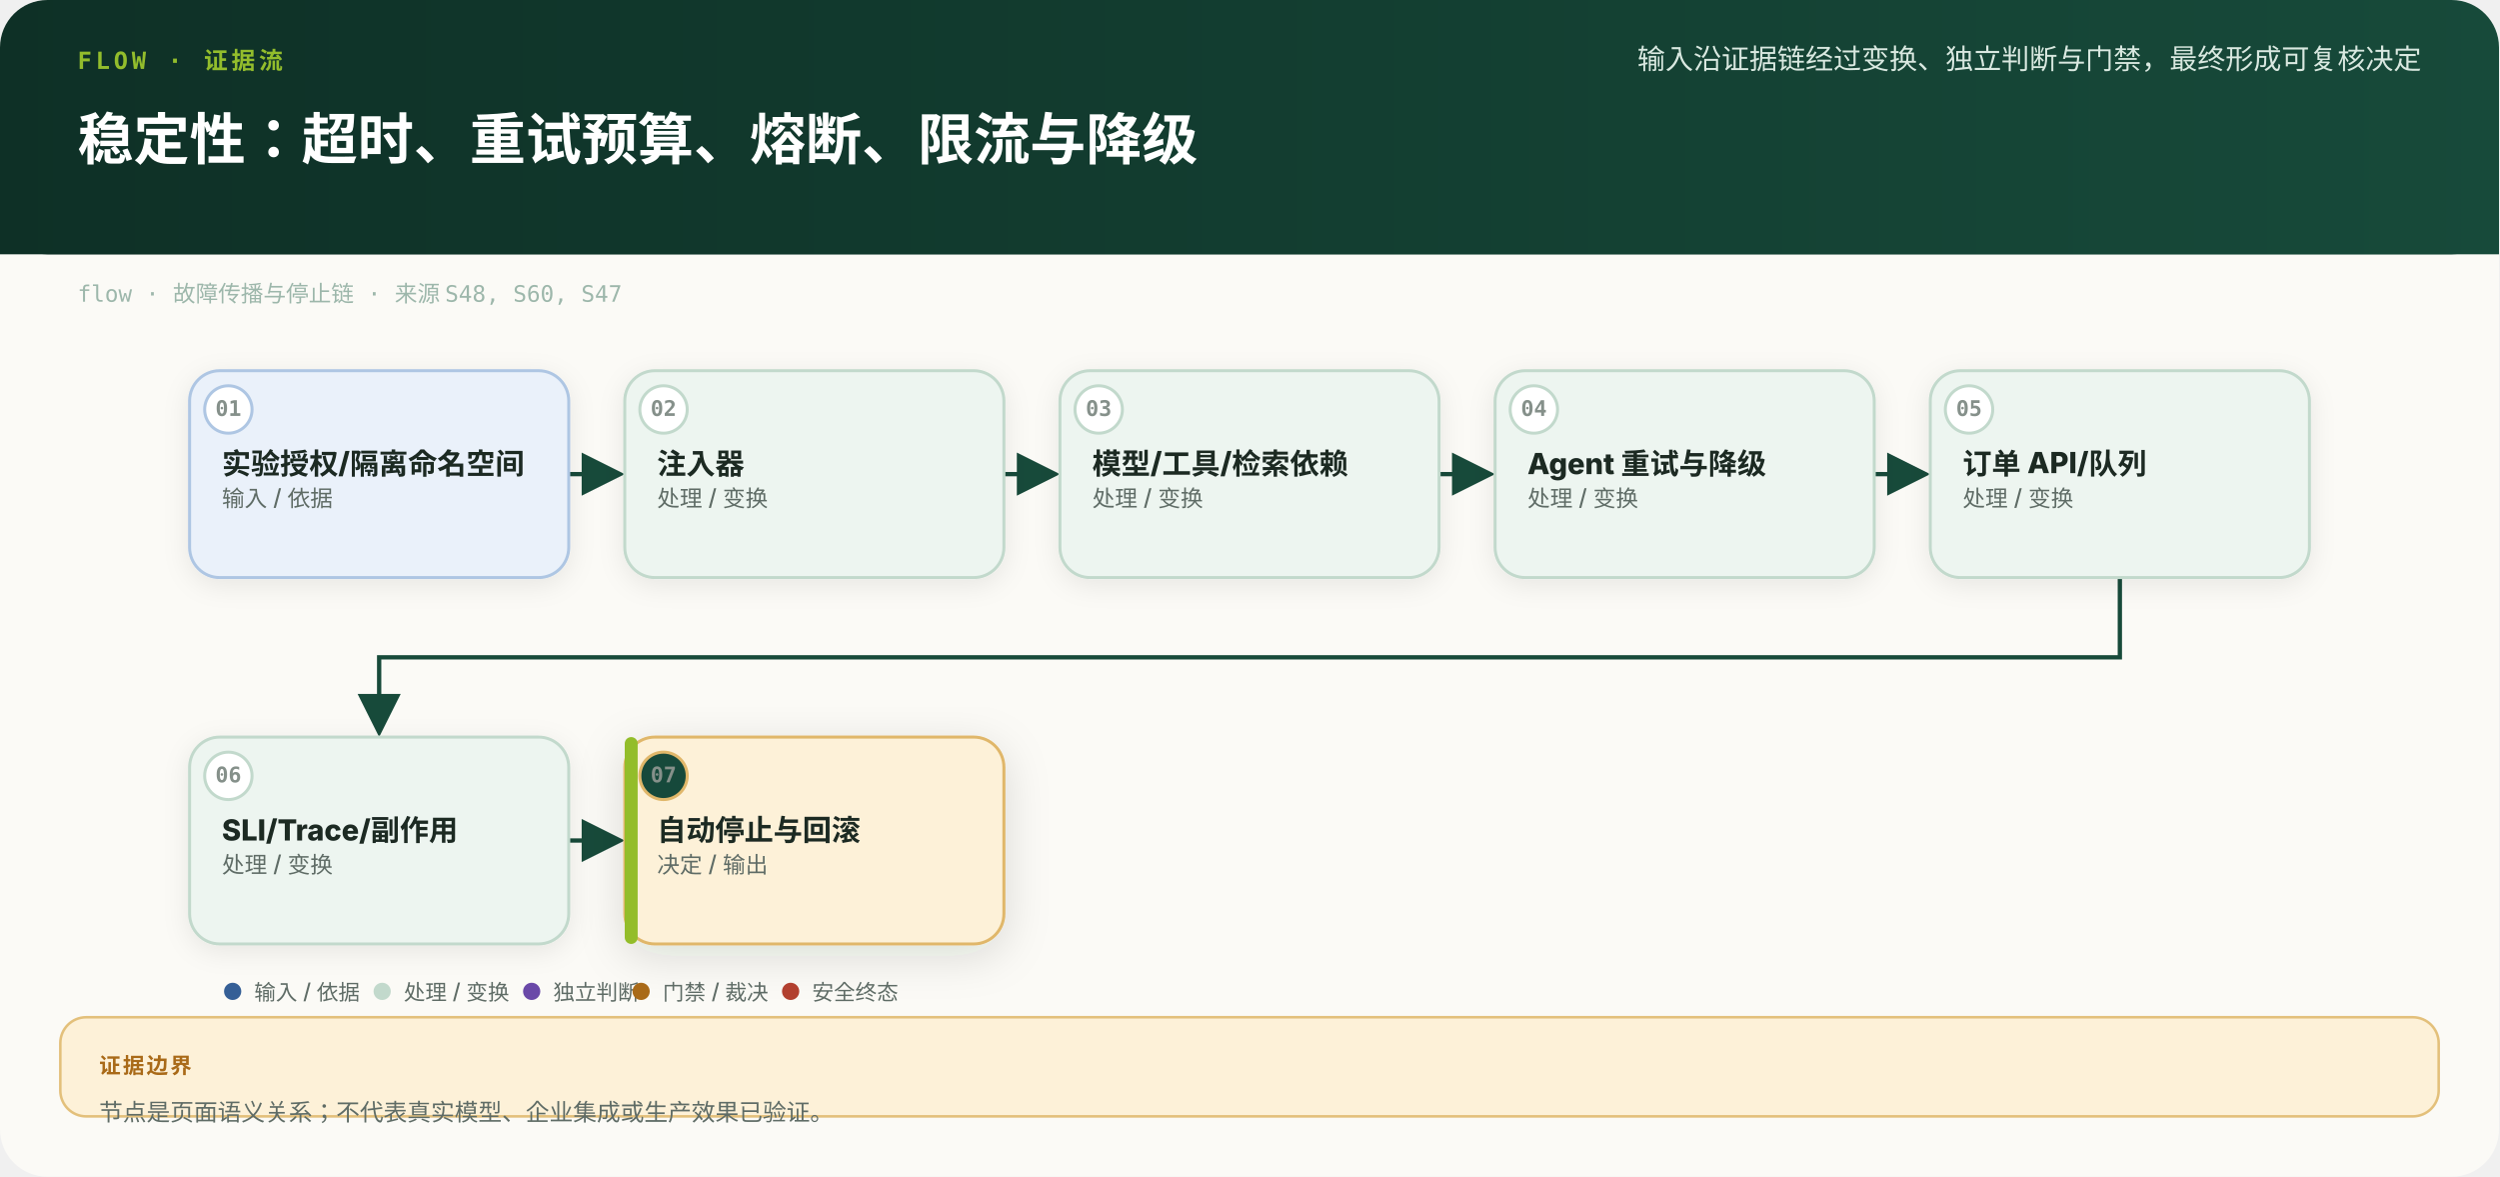
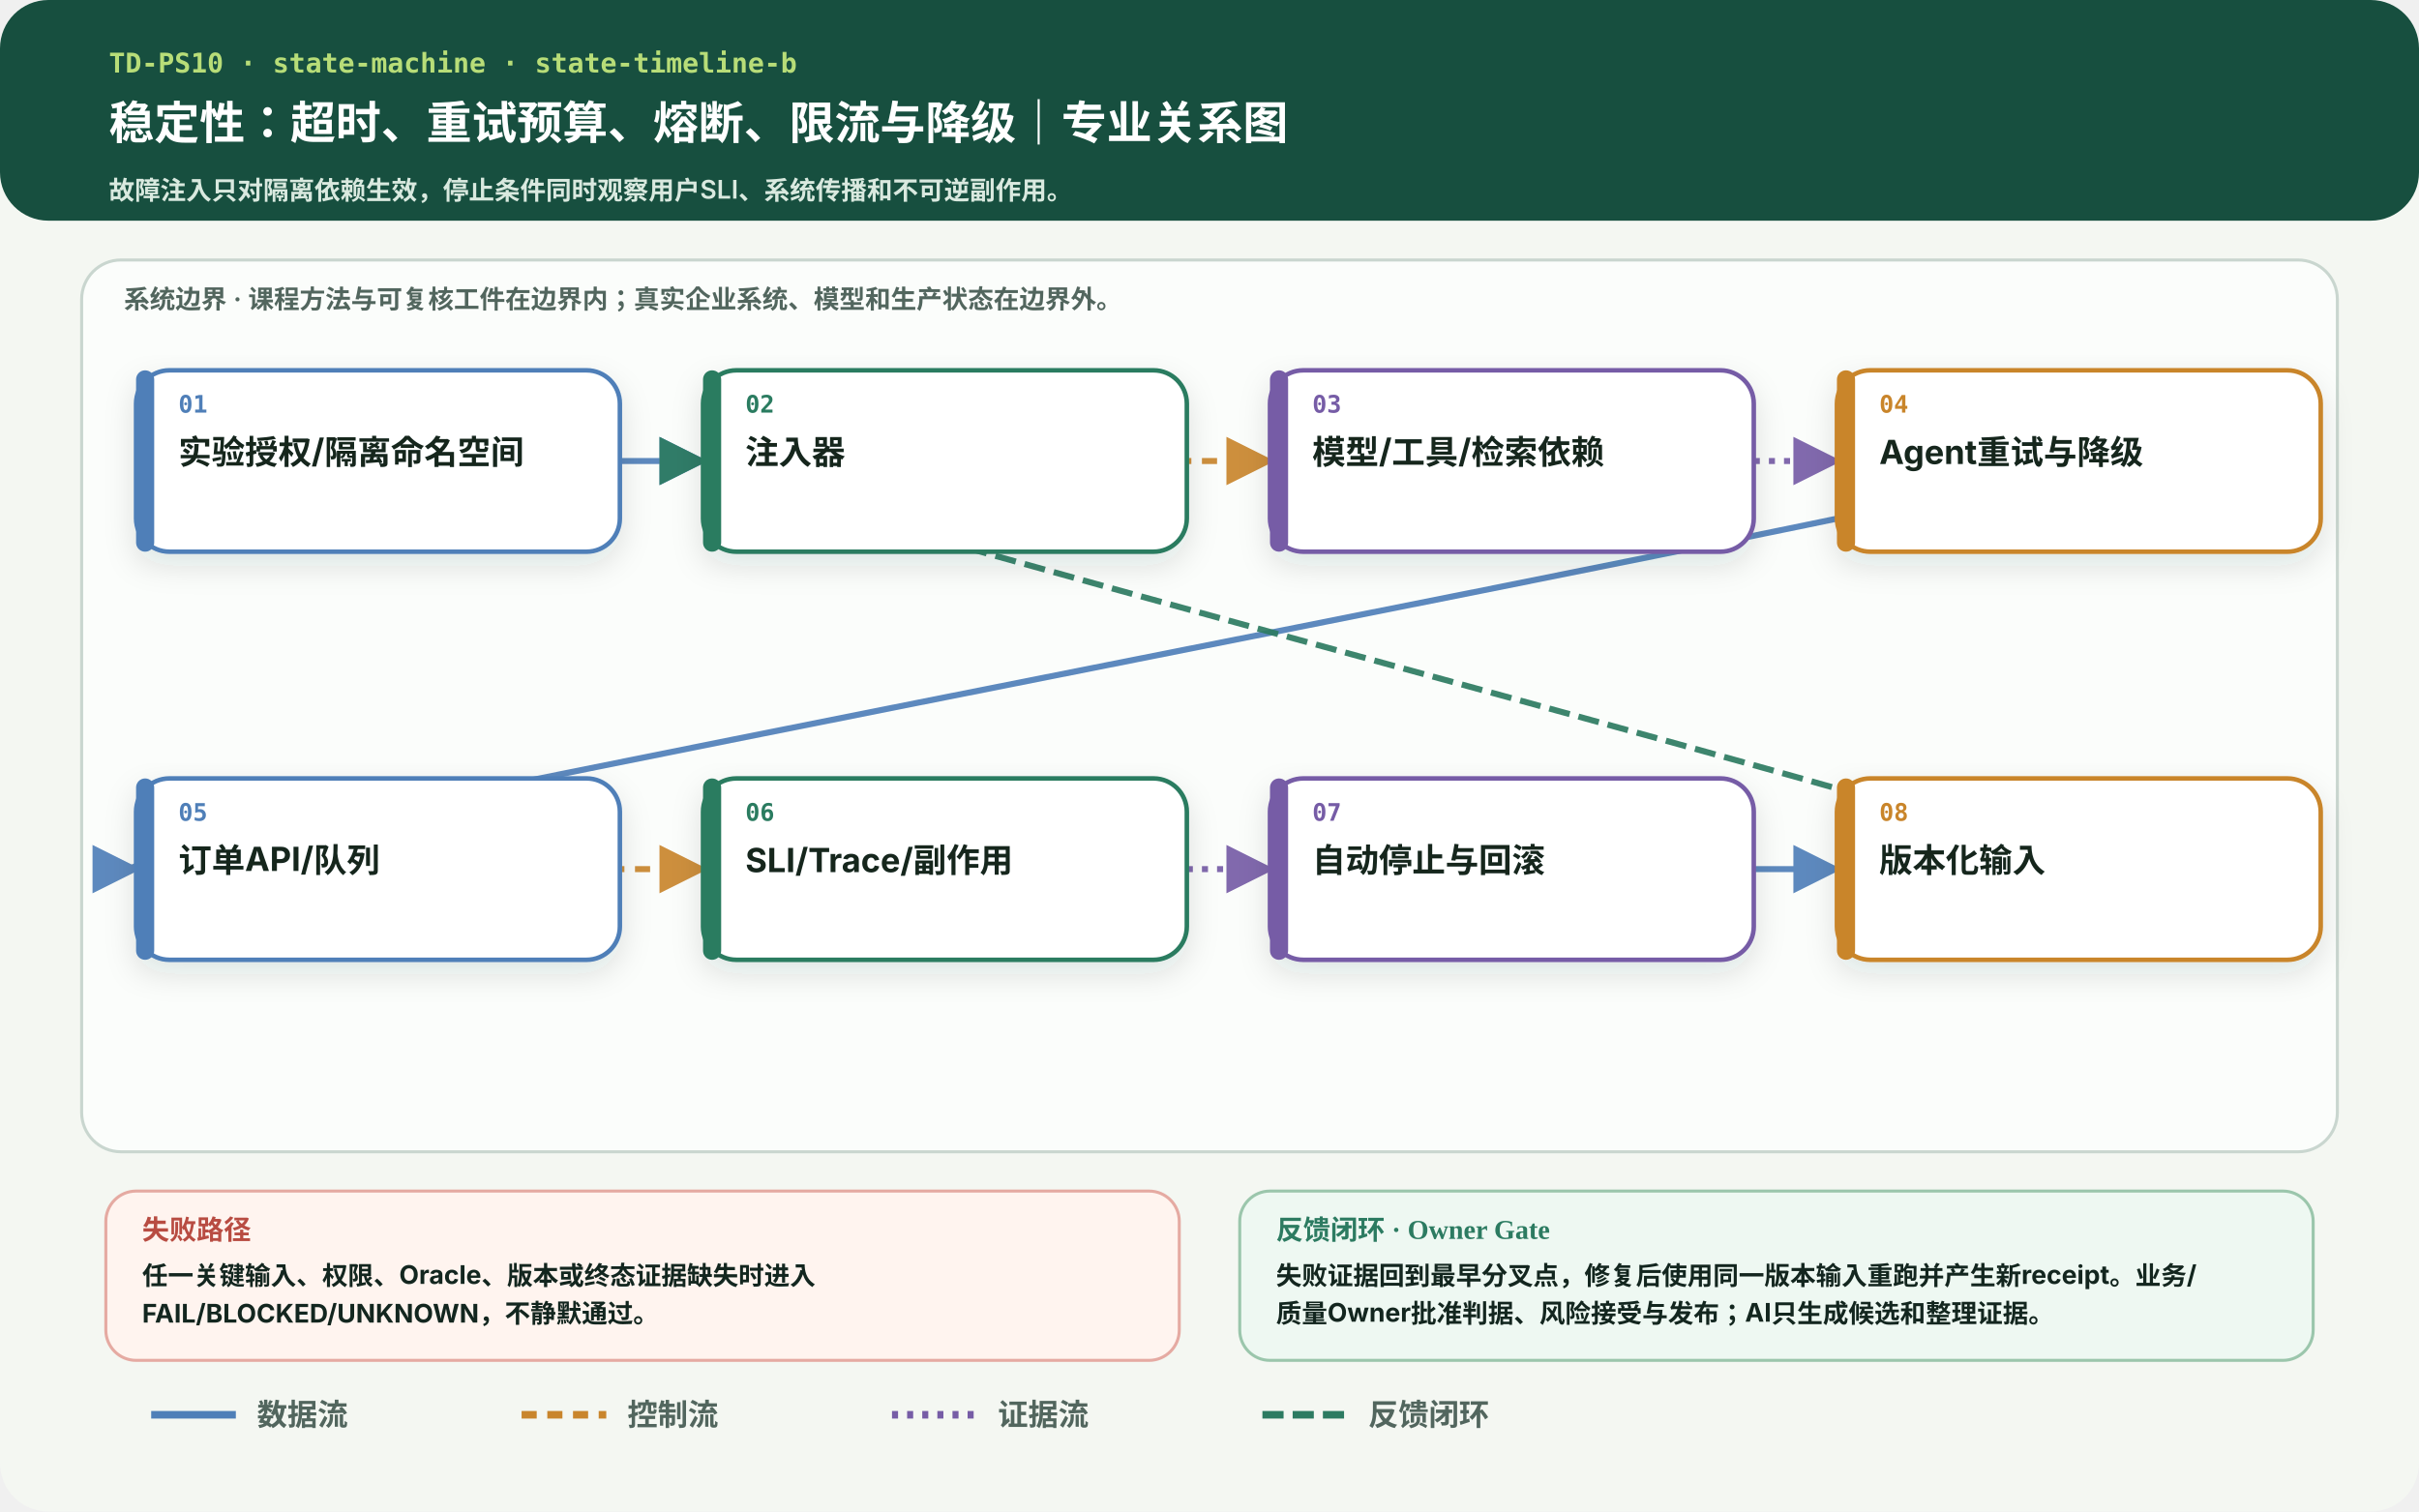
- <svg xmlns="http://www.w3.org/2000/svg" role="img" aria-labelledby="title desc" viewBox="0 0 1160 546" width="1160" height="546">
-   <linearGradient id="ds-header-grad" x1="0" y1="0" x2="1" y2="0">
-     <stop offset="0" stop-color="#0e3026" />
-     <stop offset="1" stop-color="#174a3a" />
-   </linearGradient>
+ <svg xmlns="http://www.w3.org/2000/svg" role="img" aria-labelledby="title desc" viewBox="0 0 1600 1000" width="1600" height="1000">
  <defs>
-     <filter id="ds-soft" x="-20%" y="-20%" width="140%" height="150%">
-       <feDropShadow dx="0" dy="3" stdDeviation="6" flood-color="#0e3026" flood-opacity="0.08" />
+     <filter id="shadow" x="-15%" y="-15%" width="130%" height="140%">
+       <feDropShadow dx="0" dy="8" stdDeviation="10" flood-color="#173f32" flood-opacity="0.12" />
    </filter>
-     <filter id="ds-strong" x="-20%" y="-20%" width="140%" height="150%">
-       <feDropShadow dx="0" dy="5" stdDeviation="10" flood-color="#0e3026" flood-opacity="0.13" />
-     </filter>
-     <marker id="ds-arw-forest" markerWidth="10" markerHeight="10" refX="8" refY="5" orient="auto">
-       <path d="M0 0 L10 5 L0 10 z" fill="#174a3a" />
+     <marker id="arrow-data" viewBox="0 0 10 10" refX="9" refY="5" markerWidth="8" markerHeight="8" orient="auto-start-reverse">
+       <path d="M 0 0 L 10 5 L 0 10 z" fill="#4f7fb8" />
    </marker>
-     <marker id="ds-arw-amber" markerWidth="10" markerHeight="10" refX="8" refY="5" orient="auto">
-       <path d="M0 0 L10 5 L0 10 z" fill="#a96a18" />
+     <marker id="arrow-control" viewBox="0 0 10 10" refX="9" refY="5" markerWidth="8" markerHeight="8" orient="auto-start-reverse">
+       <path d="M 0 0 L 10 5 L 0 10 z" fill="#c9852c" />
    </marker>
-     <marker id="ds-arw-red" markerWidth="10" markerHeight="10" refX="8" refY="5" orient="auto">
-       <path d="M0 0 L10 5 L0 10 z" fill="#b2402f" />
+     <marker id="arrow-evidence" viewBox="0 0 10 10" refX="9" refY="5" markerWidth="8" markerHeight="8" orient="auto-start-reverse">
+       <path d="M 0 0 L 10 5 L 0 10 z" fill="#765ca6" />
    </marker>
-     <marker id="ds-arw-soft" markerWidth="10" markerHeight="10" refX="8" refY="5" orient="auto">
-       <path d="M0 0 L10 5 L0 10 z" fill="#85908a" />
+     <marker id="arrow-feedback" viewBox="0 0 10 10" refX="9" refY="5" markerWidth="8" markerHeight="8" orient="auto-start-reverse">
+       <path d="M 0 0 L 10 5 L 0 10 z" fill="#2c7b61" />
    </marker>
  </defs>
-   <style>
-     .ds-bg{fill:#fbfaf6}
-     .ds-header{fill:url(#ds-header-grad)}
-     .ds-eyebrow{font:700 11px ui-monospace,SFMono-Regular,Menlo,Consolas,monospace;letter-spacing:.16em;fill:#93bd2c}
-     .ds-title{font:800 26px -apple-system,BlinkMacSystemFont,"Segoe UI","PingFang SC","Hiragino Sans GB","Microsoft YaHei",sans-serif;fill:#ffffff}
-     .ds-subtitle{font:500 13px -apple-system,BlinkMacSystemFont,"Segoe UI","PingFang SC","Hiragino Sans GB","Microsoft YaHei",sans-serif;fill:#d9e8e0}
-     .ds-source{font:500 10.5px ui-monospace,SFMono-Regular,Menlo,Consolas,monospace;fill:#9db7ab}
-     .ds-section{font:800 11px ui-monospace,SFMono-Regular,Menlo,Consolas,monospace;letter-spacing:.12em;fill:#174a3a}
-     .ds-foot{font:500 11px -apple-system,BlinkMacSystemFont,"Segoe UI","PingFang SC","Hiragino Sans GB","Microsoft YaHei",sans-serif;fill:#5f6c66}
-     .ds-footbadge{font:800 10px ui-monospace,SFMono-Regular,Menlo,Consolas,monospace;letter-spacing:.1em;fill:#a96a18}
-     .ds-node rect{stroke-width:1.4}
-     .ds-node-title{font:800 13.5px -apple-system,BlinkMacSystemFont,"Segoe UI","PingFang SC","Hiragino Sans GB","Microsoft YaHei",sans-serif;fill:#1c2924}
-     .ds-node-detail{font:500 10.5px -apple-system,BlinkMacSystemFont,"Segoe UI","PingFang SC","Hiragino Sans GB","Microsoft YaHei",sans-serif;fill:#5f6c66}
-     .ds-node-index{font:800 10px ui-monospace,SFMono-Regular,Menlo,Consolas,monospace;fill:#85908a}
-     .ds-edge{fill:none;stroke:#174a3a;stroke-width:2}
-     .ds-edge-label{font:600 9.5px -apple-system,BlinkMacSystemFont,"Segoe UI","PingFang SC","Hiragino Sans GB","Microsoft YaHei",sans-serif;fill:#5f6c66;paint-order:stroke;stroke:#fbfaf6;stroke-width:4px}
-     .ds-legend{font:500 10px -apple-system,BlinkMacSystemFont,"Segoe UI","PingFang SC","Hiragino Sans GB","Microsoft YaHei",sans-serif;fill:#5f6c66}
- </style>
-   <rect class="ds-bg" width="1160" height="546" rx="22" />
-   <rect class="ds-header" x="0" y="0" width="1160" height="118" rx="22" />
-   <rect class="ds-header" x="0" y="96" width="1160" height="22" />
-   <text class="ds-eyebrow" x="36" y="32">FLOW · 证据流</text>
-   <text class="ds-subtitle" x="1124" y="32" text-anchor="end">输入沿证据链经过变换、独立判断与门禁，最终形成可复核决定</text>
-   <text class="ds-title" x="36" y="74">稳定性：超时、重试预算、熔断、限流与降级</text>
-   <text class="ds-source" x="36" y="140">flow · 故障传播与停止链 · 来源 S48, S60, S47</text>
-   <path d="M 264 220 L 286 220" fill="none" stroke="#174a3a" stroke-width="2" marker-end="url(#ds-arw-forest)" />
-   <path d="M 466 220 L 488 220" fill="none" stroke="#174a3a" stroke-width="2" marker-end="url(#ds-arw-forest)" />
-   <path d="M 668 220 L 690 220" fill="none" stroke="#174a3a" stroke-width="2" marker-end="url(#ds-arw-forest)" />
-   <path d="M 870 220 L 892 220" fill="none" stroke="#174a3a" stroke-width="2" marker-end="url(#ds-arw-forest)" />
-   <path d="M 984 268 V 305 H 176 V 338" fill="none" stroke="#174a3a" stroke-width="2" marker-end="url(#ds-arw-forest)" />
-   <path d="M 264 390 L 286 390" fill="none" stroke="#174a3a" stroke-width="2" marker-end="url(#ds-arw-forest)" />
-   <g class="ds-node" filter="url(#ds-soft)">
-     <rect x="88" y="172" width="176" height="96" rx="14" fill="#eaf1fa" stroke="#aec6e3" />
-     <circle cx="106" cy="190" r="11" fill="#ffffff" stroke="#aec6e3" stroke-width="1.4" />
-     <text class="ds-node-index" x="106" y="193" text-anchor="middle">01</text>
-     <text class="ds-node-title" x="103" y="220">实验授权/隔离命名空间</text>
-     <text class="ds-node-detail" x="103" y="235">输入 / 依据</text>
+   <rect width="1600" height="1000" rx="32" fill="#f4f7f2" />
+   <rect x="0" y="0" width="1600" height="146" rx="32" fill="#174f3f" />
+   <text x="72" y="48" font-family="ui-monospace,SFMono-Regular,Menlo,monospace" font-size="18" font-weight="800" fill="#b8dd78">TD-PS10 · state-machine · state-timeline-b</text>
+   <text x="72" y="92" text-anchor="start" font-family="-apple-system,BlinkMacSystemFont,'Segoe UI','PingFang SC',sans-serif" font-size="30" font-weight="800" fill="#ffffff">稳定性：超时、重试预算、熔断、限流与降级｜专业关系图</text>
+   <text x="72" y="132" text-anchor="start" font-family="-apple-system,BlinkMacSystemFont,'Segoe UI','PingFang SC',sans-serif" font-size="17" font-weight="600" fill="#d9e9df">故障注入只对隔离依赖生效，停止条件同时观察用户SLI、系统传播和不可逆副作用。</text>
+   <rect x="54" y="172" width="1492" height="590" rx="26" fill="#fbfdfb" stroke="#c9d6cf" stroke-width="2" />
+   <text x="82" y="204" font-size="17" font-weight="800" fill="#52665e">系统边界 · 课程方法与可复核工件在边界内；真实企业系统、模型和生产状态在边界外。</text>
+   <path d="M 250 305 C 325 305, 390 305, 465 305" fill="none" stroke="#4f7fb8" stroke-width="4" stroke-dasharray="" marker-end="url(#arrow-data)" opacity="0.92" />
+   <path d="M 625 305 C 700 305, 765 305, 840 305" fill="none" stroke="#c9852c" stroke-width="4" stroke-dasharray="10 7" marker-end="url(#arrow-control)" opacity="0.92" />
+   <path d="M 1000 305 C 1075 305, 1140 305, 1215 305" fill="none" stroke="#765ca6" stroke-width="4" stroke-dasharray="4 6" marker-end="url(#arrow-evidence)" opacity="0.92" />
+   <path d="M 1375 305 C 1450 305, 15 575, 90 575" fill="none" stroke="#4f7fb8" stroke-width="4" stroke-dasharray="" marker-end="url(#arrow-data)" opacity="0.92" />
+   <path d="M 250 575 C 325 575, 390 575, 465 575" fill="none" stroke="#c9852c" stroke-width="4" stroke-dasharray="10 7" marker-end="url(#arrow-control)" opacity="0.92" />
+   <path d="M 625 575 C 700 575, 765 575, 840 575" fill="none" stroke="#765ca6" stroke-width="4" stroke-dasharray="4 6" marker-end="url(#arrow-evidence)" opacity="0.92" />
+   <path d="M 1000 575 C 1075 575, 1140 575, 1215 575" fill="none" stroke="#4f7fb8" stroke-width="4" stroke-dasharray="" marker-end="url(#arrow-data)" opacity="0.92" />
+   <path d="M 1375 575 C 1450 575, 390 305, 465 305" fill="none" stroke="#2c7b61" stroke-width="4" stroke-dasharray="14 6" marker-end="url(#arrow-feedback)" opacity="0.92" />
+   <g filter="url(#shadow)">
+     <rect x="90" y="245" width="320" height="120" rx="22" fill="#ffffff" stroke="#4f7fb8" stroke-width="3" />
+     <rect x="90" y="245" width="12" height="120" rx="6" fill="#4f7fb8" />
+     <text x="118" y="273" font-family="ui-monospace,SFMono-Regular,Menlo,monospace" font-size="16" font-weight="800" fill="#4f7fb8">01</text>
+     <text x="118" y="307" text-anchor="start" font-family="-apple-system,BlinkMacSystemFont,'Segoe UI','PingFang SC',sans-serif" font-size="22" font-weight="700" fill="#13261f">实验授权/隔离命名空间</text>
  </g>
-   <g class="ds-node" filter="url(#ds-soft)">
-     <rect x="290" y="172" width="176" height="96" rx="14" fill="#edf5f0" stroke="#c2d9cc" />
-     <circle cx="308" cy="190" r="11" fill="#ffffff" stroke="#c2d9cc" stroke-width="1.4" />
-     <text class="ds-node-index" x="308" y="193" text-anchor="middle">02</text>
-     <text class="ds-node-title" x="305" y="220">注入器</text>
-     <text class="ds-node-detail" x="305" y="235">处理 / 变换</text>
+   <g filter="url(#shadow)">
+     <rect x="465" y="245" width="320" height="120" rx="22" fill="#ffffff" stroke="#2c7b61" stroke-width="3" />
+     <rect x="465" y="245" width="12" height="120" rx="6" fill="#2c7b61" />
+     <text x="493" y="273" font-family="ui-monospace,SFMono-Regular,Menlo,monospace" font-size="16" font-weight="800" fill="#2c7b61">02</text>
+     <text x="493" y="307" text-anchor="start" font-family="-apple-system,BlinkMacSystemFont,'Segoe UI','PingFang SC',sans-serif" font-size="22" font-weight="700" fill="#13261f">注入器</text>
  </g>
-   <g class="ds-node" filter="url(#ds-soft)">
-     <rect x="492" y="172" width="176" height="96" rx="14" fill="#edf5f0" stroke="#c2d9cc" />
-     <circle cx="510" cy="190" r="11" fill="#ffffff" stroke="#c2d9cc" stroke-width="1.4" />
-     <text class="ds-node-index" x="510" y="193" text-anchor="middle">03</text>
-     <text class="ds-node-title" x="507" y="220">模型/工具/检索依赖</text>
-     <text class="ds-node-detail" x="507" y="235">处理 / 变换</text>
+   <g filter="url(#shadow)">
+     <rect x="840" y="245" width="320" height="120" rx="22" fill="#ffffff" stroke="#765ca6" stroke-width="3" />
+     <rect x="840" y="245" width="12" height="120" rx="6" fill="#765ca6" />
+     <text x="868" y="273" font-family="ui-monospace,SFMono-Regular,Menlo,monospace" font-size="16" font-weight="800" fill="#765ca6">03</text>
+     <text x="868" y="307" text-anchor="start" font-family="-apple-system,BlinkMacSystemFont,'Segoe UI','PingFang SC',sans-serif" font-size="22" font-weight="700" fill="#13261f">模型/工具/检索依赖</text>
  </g>
-   <g class="ds-node" filter="url(#ds-soft)">
-     <rect x="694" y="172" width="176" height="96" rx="14" fill="#edf5f0" stroke="#c2d9cc" />
-     <circle cx="712" cy="190" r="11" fill="#ffffff" stroke="#c2d9cc" stroke-width="1.4" />
-     <text class="ds-node-index" x="712" y="193" text-anchor="middle">04</text>
-     <text class="ds-node-title" x="709" y="220">Agent 重试与降级</text>
-     <text class="ds-node-detail" x="709" y="235">处理 / 变换</text>
+   <g filter="url(#shadow)">
+     <rect x="1215" y="245" width="320" height="120" rx="22" fill="#ffffff" stroke="#c9852c" stroke-width="3" />
+     <rect x="1215" y="245" width="12" height="120" rx="6" fill="#c9852c" />
+     <text x="1243" y="273" font-family="ui-monospace,SFMono-Regular,Menlo,monospace" font-size="16" font-weight="800" fill="#c9852c">04</text>
+     <text x="1243" y="307" text-anchor="start" font-family="-apple-system,BlinkMacSystemFont,'Segoe UI','PingFang SC',sans-serif" font-size="22" font-weight="700" fill="#13261f">Agent重试与降级</text>
  </g>
-   <g class="ds-node" filter="url(#ds-soft)">
-     <rect x="896" y="172" width="176" height="96" rx="14" fill="#edf5f0" stroke="#c2d9cc" />
-     <circle cx="914" cy="190" r="11" fill="#ffffff" stroke="#c2d9cc" stroke-width="1.4" />
-     <text class="ds-node-index" x="914" y="193" text-anchor="middle">05</text>
-     <text class="ds-node-title" x="911" y="220">订单 API/队列</text>
-     <text class="ds-node-detail" x="911" y="235">处理 / 变换</text>
+   <g filter="url(#shadow)">
+     <rect x="90" y="515" width="320" height="120" rx="22" fill="#ffffff" stroke="#4f7fb8" stroke-width="3" />
+     <rect x="90" y="515" width="12" height="120" rx="6" fill="#4f7fb8" />
+     <text x="118" y="543" font-family="ui-monospace,SFMono-Regular,Menlo,monospace" font-size="16" font-weight="800" fill="#4f7fb8">05</text>
+     <text x="118" y="577" text-anchor="start" font-family="-apple-system,BlinkMacSystemFont,'Segoe UI','PingFang SC',sans-serif" font-size="22" font-weight="700" fill="#13261f">订单API/队列</text>
  </g>
-   <g class="ds-node" filter="url(#ds-soft)">
-     <rect x="88" y="342" width="176" height="96" rx="14" fill="#edf5f0" stroke="#c2d9cc" />
-     <circle cx="106" cy="360" r="11" fill="#ffffff" stroke="#c2d9cc" stroke-width="1.4" />
-     <text class="ds-node-index" x="106" y="363" text-anchor="middle">06</text>
-     <text class="ds-node-title" x="103" y="390">SLI/Trace/副作用</text>
-     <text class="ds-node-detail" x="103" y="405">处理 / 变换</text>
+   <g filter="url(#shadow)">
+     <rect x="465" y="515" width="320" height="120" rx="22" fill="#ffffff" stroke="#2c7b61" stroke-width="3" />
+     <rect x="465" y="515" width="12" height="120" rx="6" fill="#2c7b61" />
+     <text x="493" y="543" font-family="ui-monospace,SFMono-Regular,Menlo,monospace" font-size="16" font-weight="800" fill="#2c7b61">06</text>
+     <text x="493" y="577" text-anchor="start" font-family="-apple-system,BlinkMacSystemFont,'Segoe UI','PingFang SC',sans-serif" font-size="22" font-weight="700" fill="#13261f">SLI/Trace/副作用</text>
  </g>
-   <g class="ds-node" filter="url(#ds-strong)">
-     <rect x="290" y="342" width="176" height="96" rx="14" fill="#fdf1d8" stroke="#e0b76a" stroke-width="2" />
-     <rect x="290" y="342" width="6" height="96" rx="3" fill="#93bd2c" />
-     <circle cx="308" cy="360" r="11" fill="#174a3a" stroke="#e0b76a" stroke-width="1.4" />
-     <text class="ds-node-index" x="308" y="363" text-anchor="middle" fill="#ffffff">07</text>
-     <text class="ds-node-title" x="305" y="390">自动停止与回滚</text>
-     <text class="ds-node-detail" x="305" y="405">决定 / 输出</text>
+   <g filter="url(#shadow)">
+     <rect x="840" y="515" width="320" height="120" rx="22" fill="#ffffff" stroke="#765ca6" stroke-width="3" />
+     <rect x="840" y="515" width="12" height="120" rx="6" fill="#765ca6" />
+     <text x="868" y="543" font-family="ui-monospace,SFMono-Regular,Menlo,monospace" font-size="16" font-weight="800" fill="#765ca6">07</text>
+     <text x="868" y="577" text-anchor="start" font-family="-apple-system,BlinkMacSystemFont,'Segoe UI','PingFang SC',sans-serif" font-size="22" font-weight="700" fill="#13261f">自动停止与回滚</text>
  </g>
-   <circle cx="108" cy="460" r="4" fill="#355f96" />
-   <text class="ds-legend" x="118" y="464">输入 / 依据</text>
-   <circle cx="177.4" cy="460" r="4" fill="#c2d9cc" />
-   <text class="ds-legend" x="187.4" y="464">处理 / 变换</text>
-   <circle cx="246.8" cy="460" r="4" fill="#6a49a8" />
-   <text class="ds-legend" x="256.8" y="464">独立判断</text>
-   <circle cx="297.6" cy="460" r="4" fill="#a96a18" />
-   <text class="ds-legend" x="307.6" y="464">门禁 / 裁决</text>
-   <circle cx="367" cy="460" r="4" fill="#b2402f" />
-   <text class="ds-legend" x="377" y="464">安全终态</text>
-   <rect x="28" y="472" width="1104" height="46" rx="12" fill="#fdf1d8" stroke="#e3c07b" stroke-width="1.2" />
-   <text class="ds-footbadge" x="46" y="498">证据边界</text>
-   <text class="ds-foot" x="46" y="520">节点是页面语义关系；不代表真实模型、企业集成或生产效果已验证。</text>
+   <g filter="url(#shadow)">
+     <rect x="1215" y="515" width="320" height="120" rx="22" fill="#ffffff" stroke="#c9852c" stroke-width="3" />
+     <rect x="1215" y="515" width="12" height="120" rx="6" fill="#c9852c" />
+     <text x="1243" y="543" font-family="ui-monospace,SFMono-Regular,Menlo,monospace" font-size="16" font-weight="800" fill="#c9852c">08</text>
+     <text x="1243" y="577" text-anchor="start" font-family="-apple-system,BlinkMacSystemFont,'Segoe UI','PingFang SC',sans-serif" font-size="22" font-weight="700" fill="#13261f">版本化输入</text>
+   </g>
+   <g transform="translate(70 788)">
+     <rect width="710" height="112" rx="20" fill="#fff4ef" stroke="#e5aaa2" stroke-width="2" />
+     <text x="24" y="32" font-size="18" font-weight="900" fill="#b84c42">失败路径</text>
+     <text x="24" y="62" text-anchor="start" font-family="-apple-system,BlinkMacSystemFont,'Segoe UI','PingFang SC',sans-serif" font-size="17" font-weight="650" fill="#13261f">任一关键输入、权限、Oracle、版本或终态证据缺失时进入</text>
+     <text x="24" y="87" text-anchor="start" font-family="-apple-system,BlinkMacSystemFont,'Segoe UI','PingFang SC',sans-serif" font-size="17" font-weight="650" fill="#13261f">FAIL/BLOCKED/UNKNOWN，不静默通过。</text>
+   </g>
+   <g transform="translate(820 788)">
+     <rect width="710" height="112" rx="20" fill="#eef8f2" stroke="#9bc6ac" stroke-width="2" />
+     <text x="24" y="32" font-size="18" font-weight="900" fill="#2c7b61">反馈闭环 · Owner Gate</text>
+     <text x="24" y="62" text-anchor="start" font-family="-apple-system,BlinkMacSystemFont,'Segoe UI','PingFang SC',sans-serif" font-size="17" font-weight="650" fill="#13261f">失败证据回到最早分叉点，修复后使用同一版本输入重跑并产生新receipt。业务/</text>
+     <text x="24" y="87" text-anchor="start" font-family="-apple-system,BlinkMacSystemFont,'Segoe UI','PingFang SC',sans-serif" font-size="17" font-weight="650" fill="#13261f">质量Owner批准判据、风险接受与发布；AI只生成候选和整理证据。</text>
+   </g>
+   <g transform="translate(100 936)">
+     <line x1="0" y1="0" x2="56" y2="0" stroke="#4f7fb8" stroke-width="5" stroke-dasharray="" />
+     <text x="70" y="7" font-size="20" font-weight="700" fill="#52665e">数据流</text>
+   </g>
+   <g transform="translate(345 936)">
+     <line x1="0" y1="0" x2="56" y2="0" stroke="#c9852c" stroke-width="5" stroke-dasharray="10 7" />
+     <text x="70" y="7" font-size="20" font-weight="700" fill="#52665e">控制流</text>
+   </g>
+   <g transform="translate(590 936)">
+     <line x1="0" y1="0" x2="56" y2="0" stroke="#765ca6" stroke-width="5" stroke-dasharray="4 6" />
+     <text x="70" y="7" font-size="20" font-weight="700" fill="#52665e">证据流</text>
+   </g>
+   <g transform="translate(835 936)">
+     <line x1="0" y1="0" x2="56" y2="0" stroke="#2c7b61" stroke-width="5" stroke-dasharray="14 6" />
+     <text x="70" y="7" font-size="20" font-weight="700" fill="#52665e">反馈闭环</text>
+   </g>
</svg>
